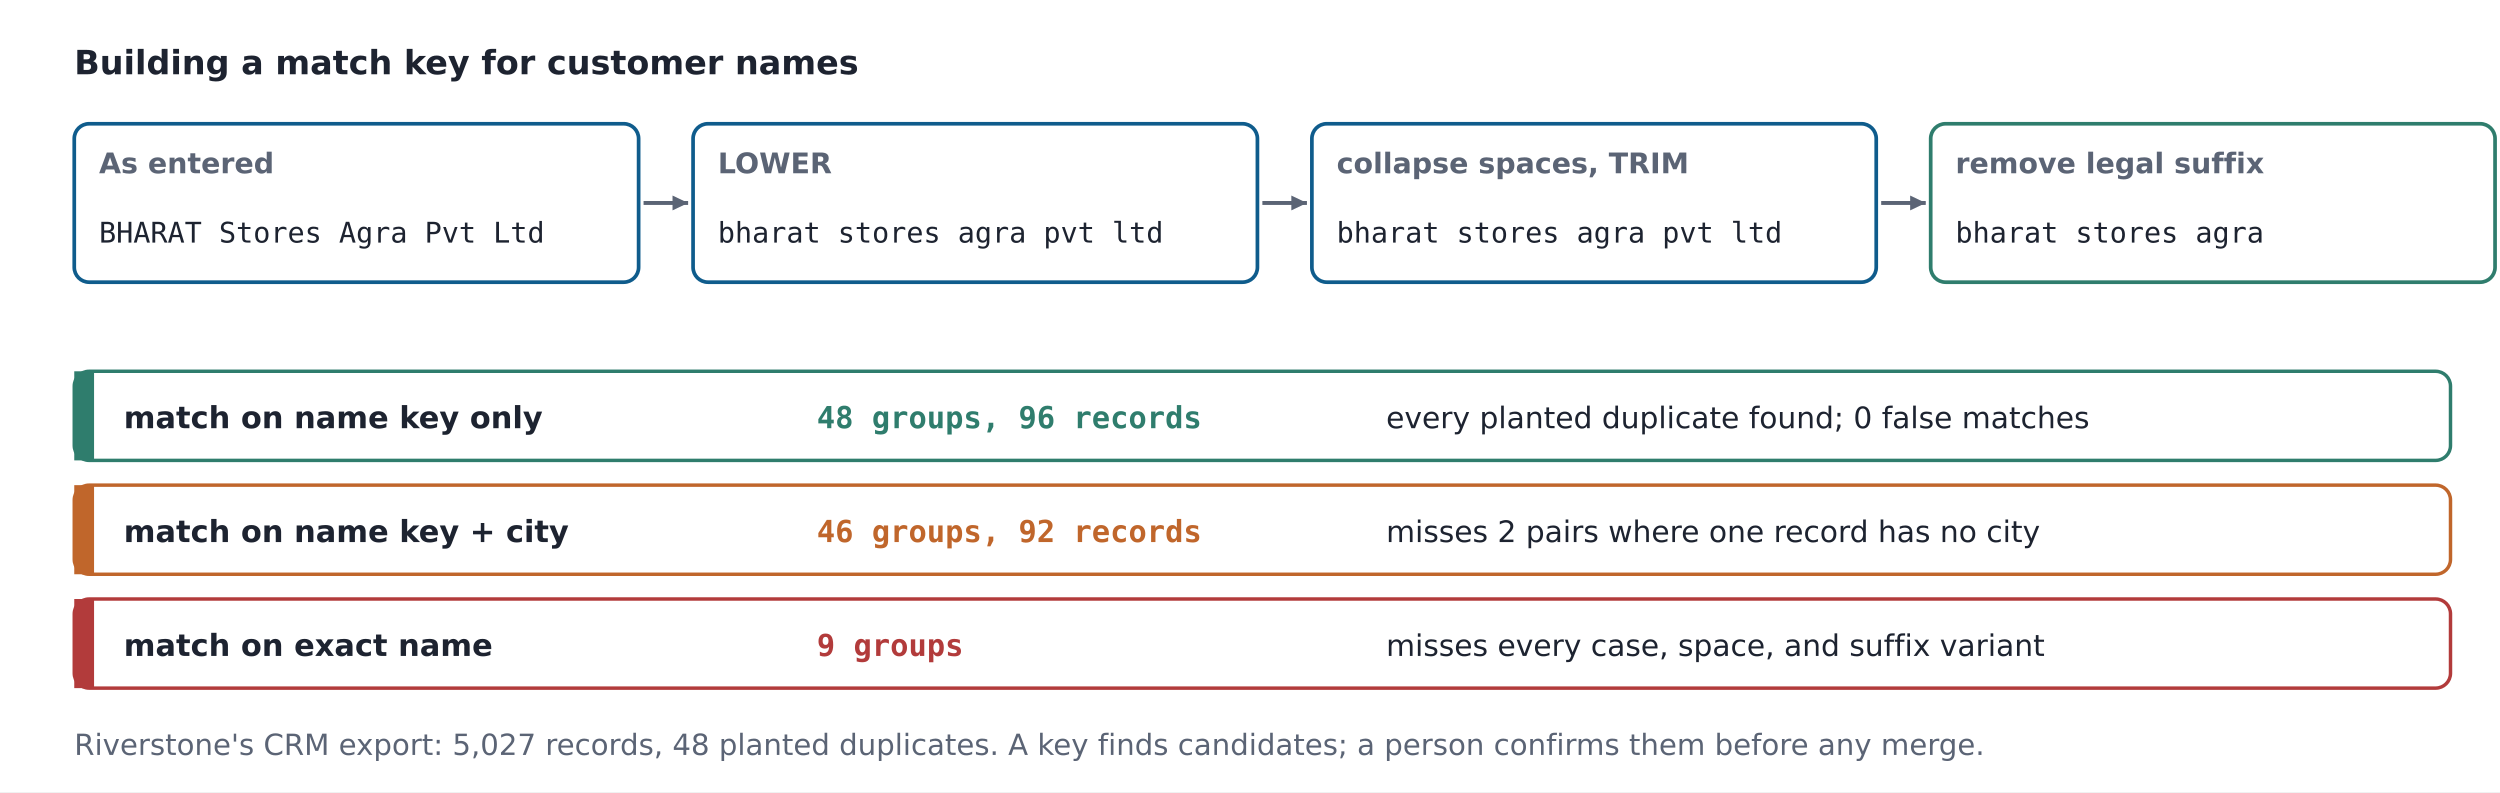
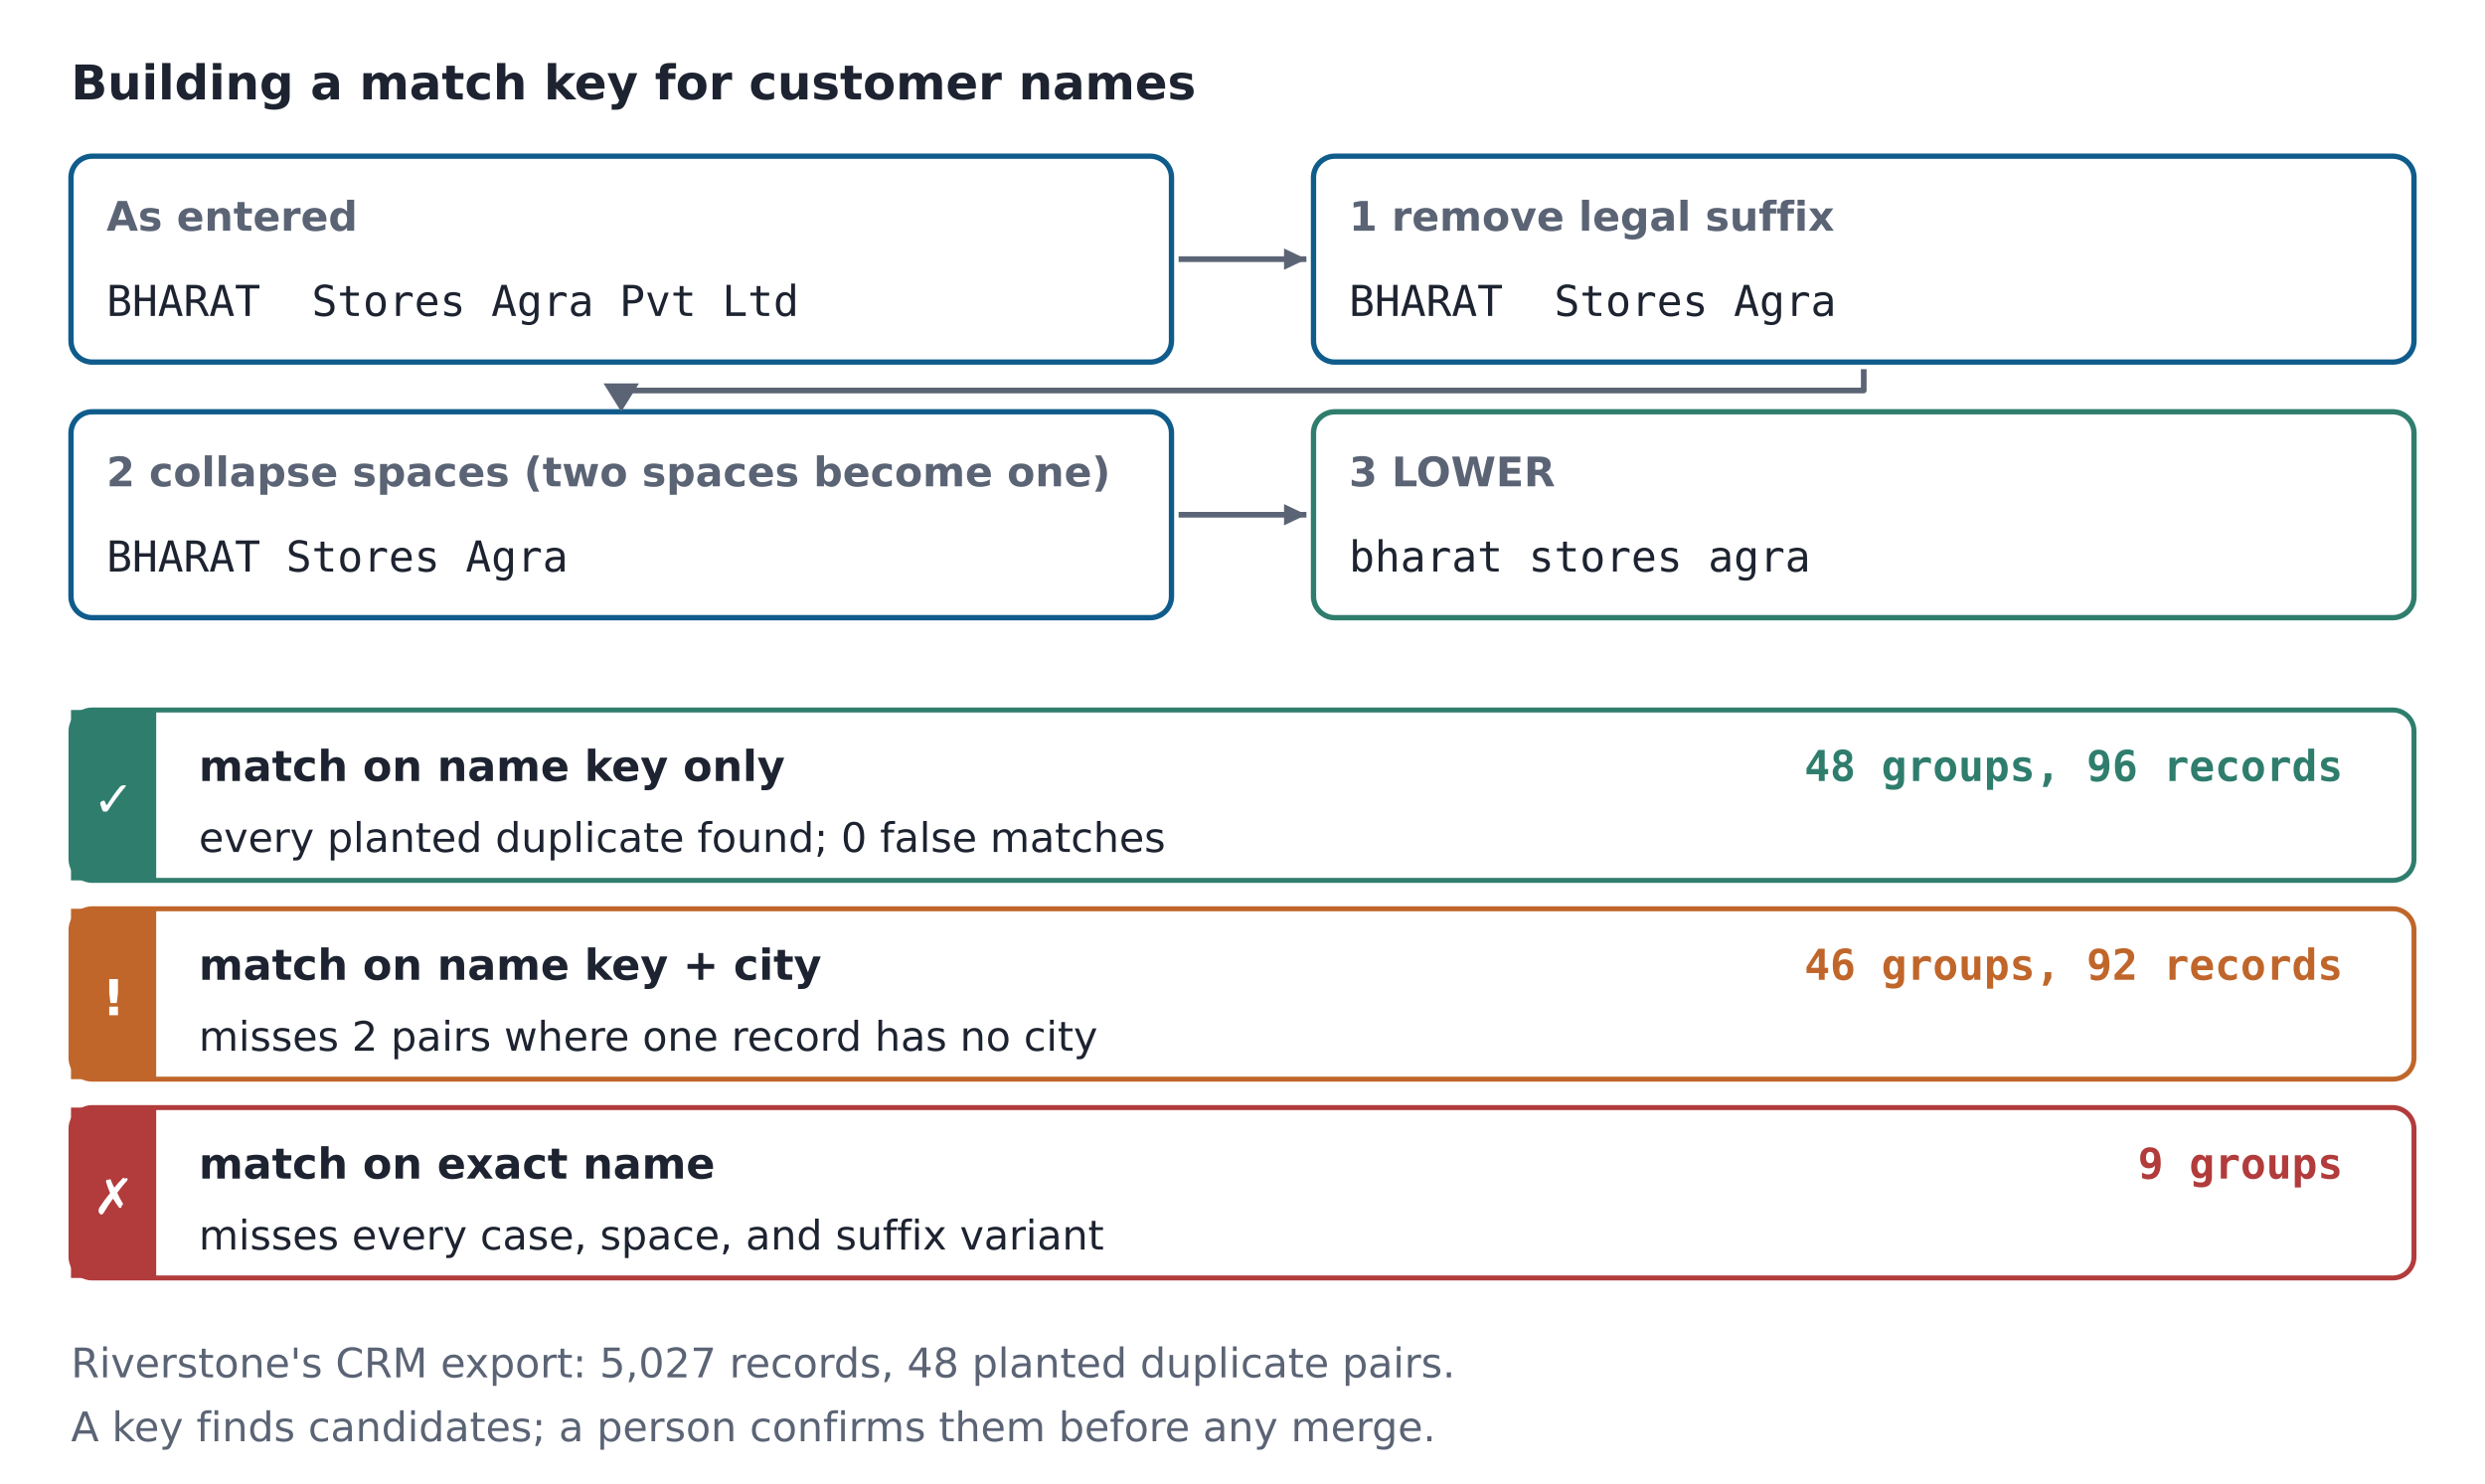
- <svg xmlns="http://www.w3.org/2000/svg" width="1010" height="320" viewBox="0 0 1010 320" font-family="DejaVu Sans, Arial, sans-serif">
-   <rect width="1010" height="320" fill="#ffffff" />
-   <text x="30" y="30" font-size="13.5" fill="#1d2330" font-weight="bold" text-anchor="start" font-family="Poppins, DejaVu Sans, sans-serif">Building a match key for customer names</text>
-   <rect x="30" y="50" width="228" height="64" rx="6" fill="#fff" stroke="#0f5c8c" stroke-width="1.5" />
-   <text x="40" y="70" font-size="11.5" fill="#5b6475" font-weight="bold" text-anchor="start">As entered</text>
-   <text x="40" y="98" font-size="11.5" fill="#1d2330" font-weight="normal" text-anchor="start" font-family="DejaVu Sans Mono, monospace">BHARAT  Stores Agra Pvt Ltd</text>
-   <path d="M260,82 L278,82" fill="none" stroke="#5b6475" stroke-width="1.6" stroke-linejoin="round" />
-   <path d="M278,82 L271.7,85.0 L271.7,79.0 Z" fill="#5b6475" />
-   <rect x="280" y="50" width="228" height="64" rx="6" fill="#fff" stroke="#0f5c8c" stroke-width="1.5" />
-   <text x="290" y="70" font-size="11.5" fill="#5b6475" font-weight="bold" text-anchor="start">LOWER</text>
-   <text x="290" y="98" font-size="11.5" fill="#1d2330" font-weight="normal" text-anchor="start" font-family="DejaVu Sans Mono, monospace">bharat  stores agra pvt ltd</text>
-   <path d="M510,82 L528,82" fill="none" stroke="#5b6475" stroke-width="1.6" stroke-linejoin="round" />
-   <path d="M528,82 L521.7,85.0 L521.7,79.0 Z" fill="#5b6475" />
-   <rect x="530" y="50" width="228" height="64" rx="6" fill="#fff" stroke="#0f5c8c" stroke-width="1.5" />
-   <text x="540" y="70" font-size="11.5" fill="#5b6475" font-weight="bold" text-anchor="start">collapse spaces, TRIM</text>
-   <text x="540" y="98" font-size="11.5" fill="#1d2330" font-weight="normal" text-anchor="start" font-family="DejaVu Sans Mono, monospace">bharat stores agra pvt ltd</text>
-   <path d="M760,82 L778,82" fill="none" stroke="#5b6475" stroke-width="1.6" stroke-linejoin="round" />
-   <path d="M778,82 L771.7,85.0 L771.7,79.0 Z" fill="#5b6475" />
-   <rect x="780" y="50" width="228" height="64" rx="6" fill="#fff" stroke="#2f7d6d" stroke-width="1.5" />
-   <text x="790" y="70" font-size="11.5" fill="#5b6475" font-weight="bold" text-anchor="start">remove legal suffix</text>
-   <text x="790" y="98" font-size="11.5" fill="#1d2330" font-weight="normal" text-anchor="start" font-family="DejaVu Sans Mono, monospace">bharat stores agra</text>
-   <rect x="30" y="150" width="960" height="36" rx="6" fill="#fff" stroke="#2f7d6d" stroke-width="1.4" />
-   <rect x="30" y="150" width="8" height="36" rx="0" fill="#2f7d6d" stroke="none" stroke-width="1" />
-   <text x="50" y="173" font-size="12.3" fill="#1d2330" font-weight="bold" text-anchor="start">match on name key only</text>
-   <text x="330" y="173" font-size="12.3" fill="#2f7d6d" font-weight="bold" text-anchor="start" font-family="DejaVu Sans Mono, monospace">48 groups, 96 records</text>
-   <text x="560" y="173" font-size="12" fill="#1d2330" font-weight="normal" text-anchor="start">every planted duplicate found; 0 false matches</text>
-   <rect x="30" y="196" width="960" height="36" rx="6" fill="#fff" stroke="#c0662b" stroke-width="1.4" />
-   <rect x="30" y="196" width="8" height="36" rx="0" fill="#c0662b" stroke="none" stroke-width="1" />
-   <text x="50" y="219" font-size="12.3" fill="#1d2330" font-weight="bold" text-anchor="start">match on name key + city</text>
-   <text x="330" y="219" font-size="12.3" fill="#c0662b" font-weight="bold" text-anchor="start" font-family="DejaVu Sans Mono, monospace">46 groups, 92 records</text>
-   <text x="560" y="219" font-size="12" fill="#1d2330" font-weight="normal" text-anchor="start">misses 2 pairs where one record has no city</text>
-   <rect x="30" y="242" width="960" height="36" rx="6" fill="#fff" stroke="#b23b3b" stroke-width="1.4" />
-   <rect x="30" y="242" width="8" height="36" rx="0" fill="#b23b3b" stroke="none" stroke-width="1" />
-   <text x="50" y="265" font-size="12.3" fill="#1d2330" font-weight="bold" text-anchor="start">match on exact name</text>
-   <text x="330" y="265" font-size="12.3" fill="#b23b3b" font-weight="bold" text-anchor="start" font-family="DejaVu Sans Mono, monospace">9 groups</text>
-   <text x="560" y="265" font-size="12" fill="#1d2330" font-weight="normal" text-anchor="start">misses every case, space, and suffix variant</text>
-   <text x="30" y="305" font-size="11.8" fill="#5b6475" font-weight="normal" text-anchor="start">Riverstone's CRM export: 5,027 records, 48 planted duplicates. A key finds candidates; a person confirms them before any merge.</text>
+ <svg xmlns="http://www.w3.org/2000/svg" width="700" height="418" viewBox="0 0 700 418" font-family="DejaVu Sans, Arial, sans-serif">
+   <rect width="700" height="418" fill="#ffffff" />
+   <text x="20" y="28" font-size="13.5" fill="#1d2330" font-weight="bold" text-anchor="start" font-family="Poppins, DejaVu Sans, sans-serif">Building a match key for customer names</text>
+   <rect x="20" y="44" width="310" height="58" rx="6" fill="#fff" stroke="#0f5c8c" stroke-width="1.5" />
+   <text x="30" y="65" font-size="11.5" fill="#5b6475" font-weight="bold" text-anchor="start">As entered</text>
+   <text x="30" y="89" font-size="12" fill="#1d2330" font-weight="normal" text-anchor="start" font-family="DejaVu Sans Mono, monospace">BHARAT  Stores Agra Pvt Ltd</text>
+   <rect x="370" y="44" width="310" height="58" rx="6" fill="#fff" stroke="#0f5c8c" stroke-width="1.5" />
+   <text x="380" y="65" font-size="11.5" fill="#5b6475" font-weight="bold" text-anchor="start">1 remove legal suffix</text>
+   <text x="380" y="89" font-size="12" fill="#1d2330" font-weight="normal" text-anchor="start" font-family="DejaVu Sans Mono, monospace">BHARAT  Stores Agra</text>
+   <rect x="20" y="116" width="310" height="58" rx="6" fill="#fff" stroke="#0f5c8c" stroke-width="1.5" />
+   <text x="30" y="137" font-size="11.5" fill="#5b6475" font-weight="bold" text-anchor="start">2 collapse spaces (two spaces become one)</text>
+   <text x="30" y="161" font-size="12" fill="#1d2330" font-weight="normal" text-anchor="start" font-family="DejaVu Sans Mono, monospace">BHARAT Stores Agra</text>
+   <rect x="370" y="116" width="310" height="58" rx="6" fill="#fff" stroke="#2f7d6d" stroke-width="1.5" />
+   <text x="380" y="137" font-size="11.5" fill="#5b6475" font-weight="bold" text-anchor="start">3 LOWER</text>
+   <text x="380" y="161" font-size="12" fill="#1d2330" font-weight="normal" text-anchor="start" font-family="DejaVu Sans Mono, monospace">bharat stores agra</text>
+   <path d="M332,73 L368,73" fill="none" stroke="#5b6475" stroke-width="1.6" stroke-linejoin="round" />
+   <path d="M368,73 L361.7,76.0 L361.7,70.0 Z" fill="#5b6475" />
+   <path d="M525,104 V110 H175 V114" fill="none" stroke="#5b6475" stroke-width="1.6" stroke-linejoin="round" />
+   <path d="M175,116 l-5,-8 l10,0 z" fill="#5b6475" />
+   <path d="M332,145 L368,145" fill="none" stroke="#5b6475" stroke-width="1.6" stroke-linejoin="round" />
+   <path d="M368,145 L361.7,148.0 L361.7,142.0 Z" fill="#5b6475" />
+   <rect x="20" y="200" width="660" height="48" rx="6" fill="#fff" stroke="#2f7d6d" stroke-width="1.4" />
+   <rect x="20" y="200" width="24" height="48" rx="0" fill="#2f7d6d" stroke="none" stroke-width="1" />
+   <text x="32" y="230" font-size="14" fill="#fff" font-weight="bold" text-anchor="middle">✓</text>
+   <text x="56" y="220" font-size="12" fill="#1d2330" font-weight="bold" text-anchor="start">match on name key only</text>
+   <text x="660" y="220" font-size="12" fill="#2f7d6d" font-weight="bold" text-anchor="end" font-family="DejaVu Sans Mono, monospace">48 groups, 96 records</text>
+   <text x="56" y="240" font-size="11.5" fill="#1d2330" font-weight="normal" text-anchor="start">every planted duplicate found; 0 false matches</text>
+   <rect x="20" y="256" width="660" height="48" rx="6" fill="#fff" stroke="#c0662b" stroke-width="1.4" />
+   <rect x="20" y="256" width="24" height="48" rx="0" fill="#c0662b" stroke="none" stroke-width="1" />
+   <text x="32" y="286" font-size="14" fill="#fff" font-weight="bold" text-anchor="middle">!</text>
+   <text x="56" y="276" font-size="12" fill="#1d2330" font-weight="bold" text-anchor="start">match on name key + city</text>
+   <text x="660" y="276" font-size="12" fill="#c0662b" font-weight="bold" text-anchor="end" font-family="DejaVu Sans Mono, monospace">46 groups, 92 records</text>
+   <text x="56" y="296" font-size="11.5" fill="#1d2330" font-weight="normal" text-anchor="start">misses 2 pairs where one record has no city</text>
+   <rect x="20" y="312" width="660" height="48" rx="6" fill="#fff" stroke="#b23b3b" stroke-width="1.4" />
+   <rect x="20" y="312" width="24" height="48" rx="0" fill="#b23b3b" stroke="none" stroke-width="1" />
+   <text x="32" y="342" font-size="14" fill="#fff" font-weight="bold" text-anchor="middle">✗</text>
+   <text x="56" y="332" font-size="12" fill="#1d2330" font-weight="bold" text-anchor="start">match on exact name</text>
+   <text x="660" y="332" font-size="12" fill="#b23b3b" font-weight="bold" text-anchor="end" font-family="DejaVu Sans Mono, monospace">9 groups</text>
+   <text x="56" y="352" font-size="11.5" fill="#1d2330" font-weight="normal" text-anchor="start">misses every case, space, and suffix variant</text>
+   <text x="20" y="388" font-size="11.5" fill="#5b6475" font-weight="normal" text-anchor="start">Riverstone's CRM export: 5,027 records, 48 planted duplicate pairs.</text>
+   <text x="20" y="406" font-size="11.5" fill="#5b6475" font-weight="normal" text-anchor="start">A key finds candidates; a person confirms them before any merge.</text>
</svg>
